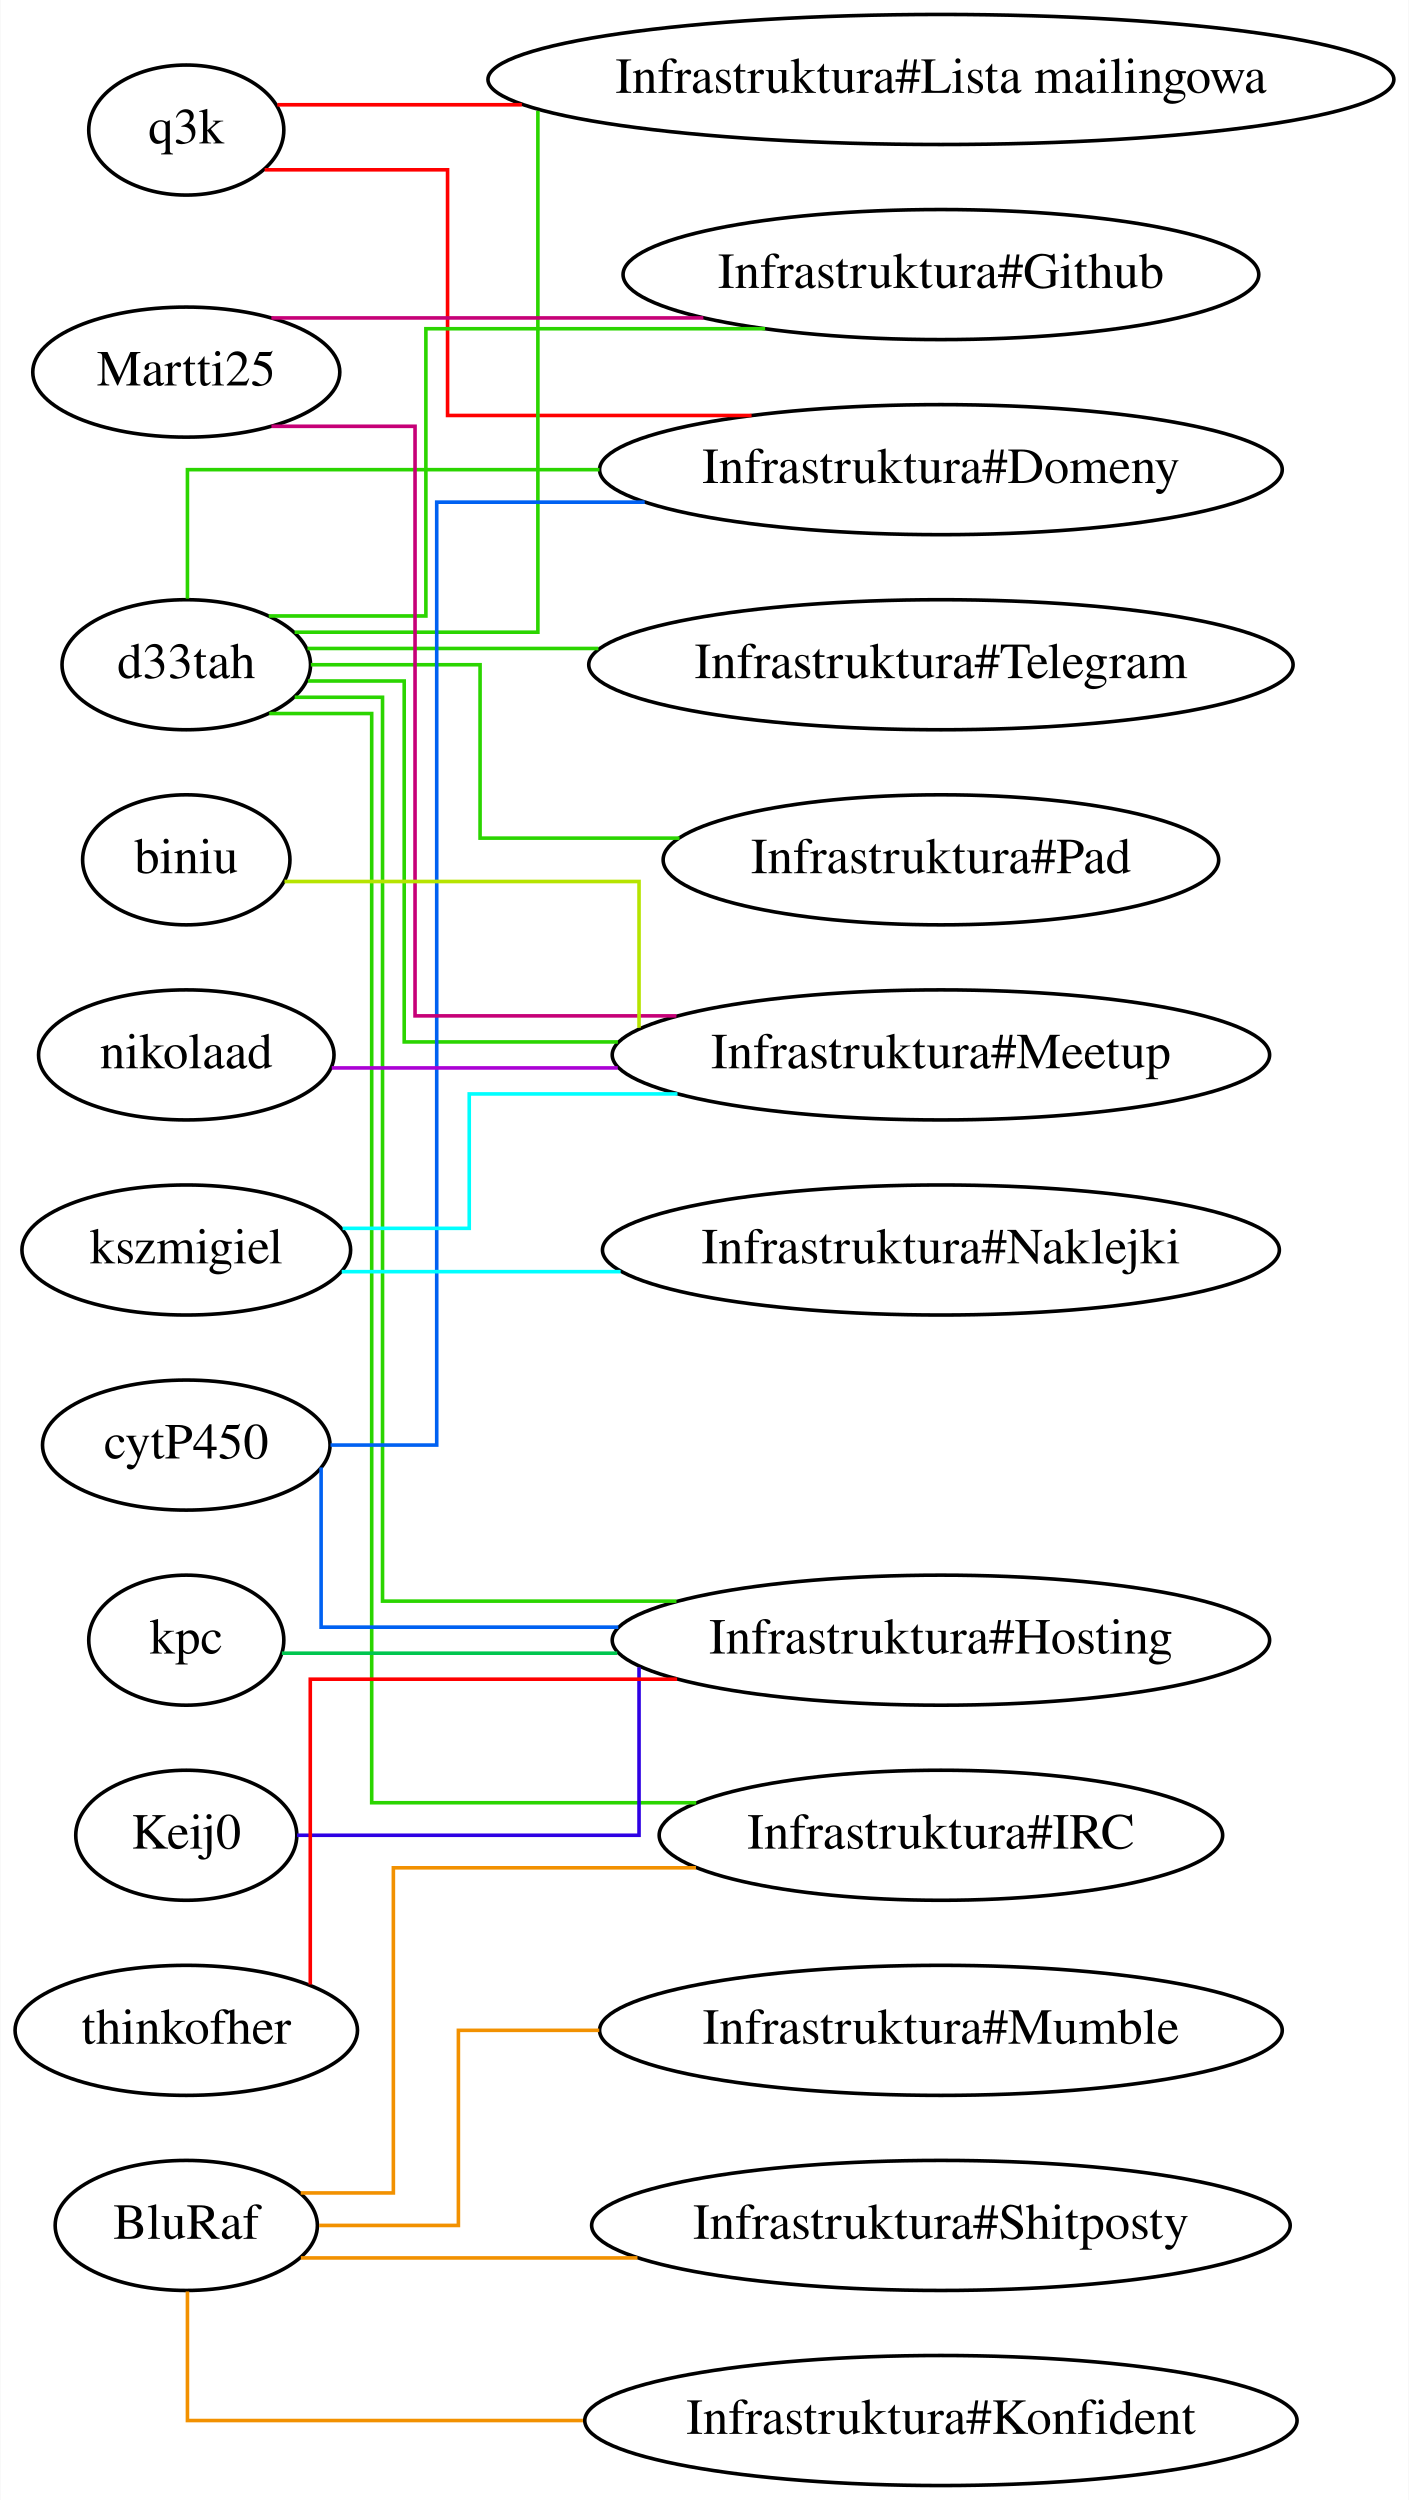
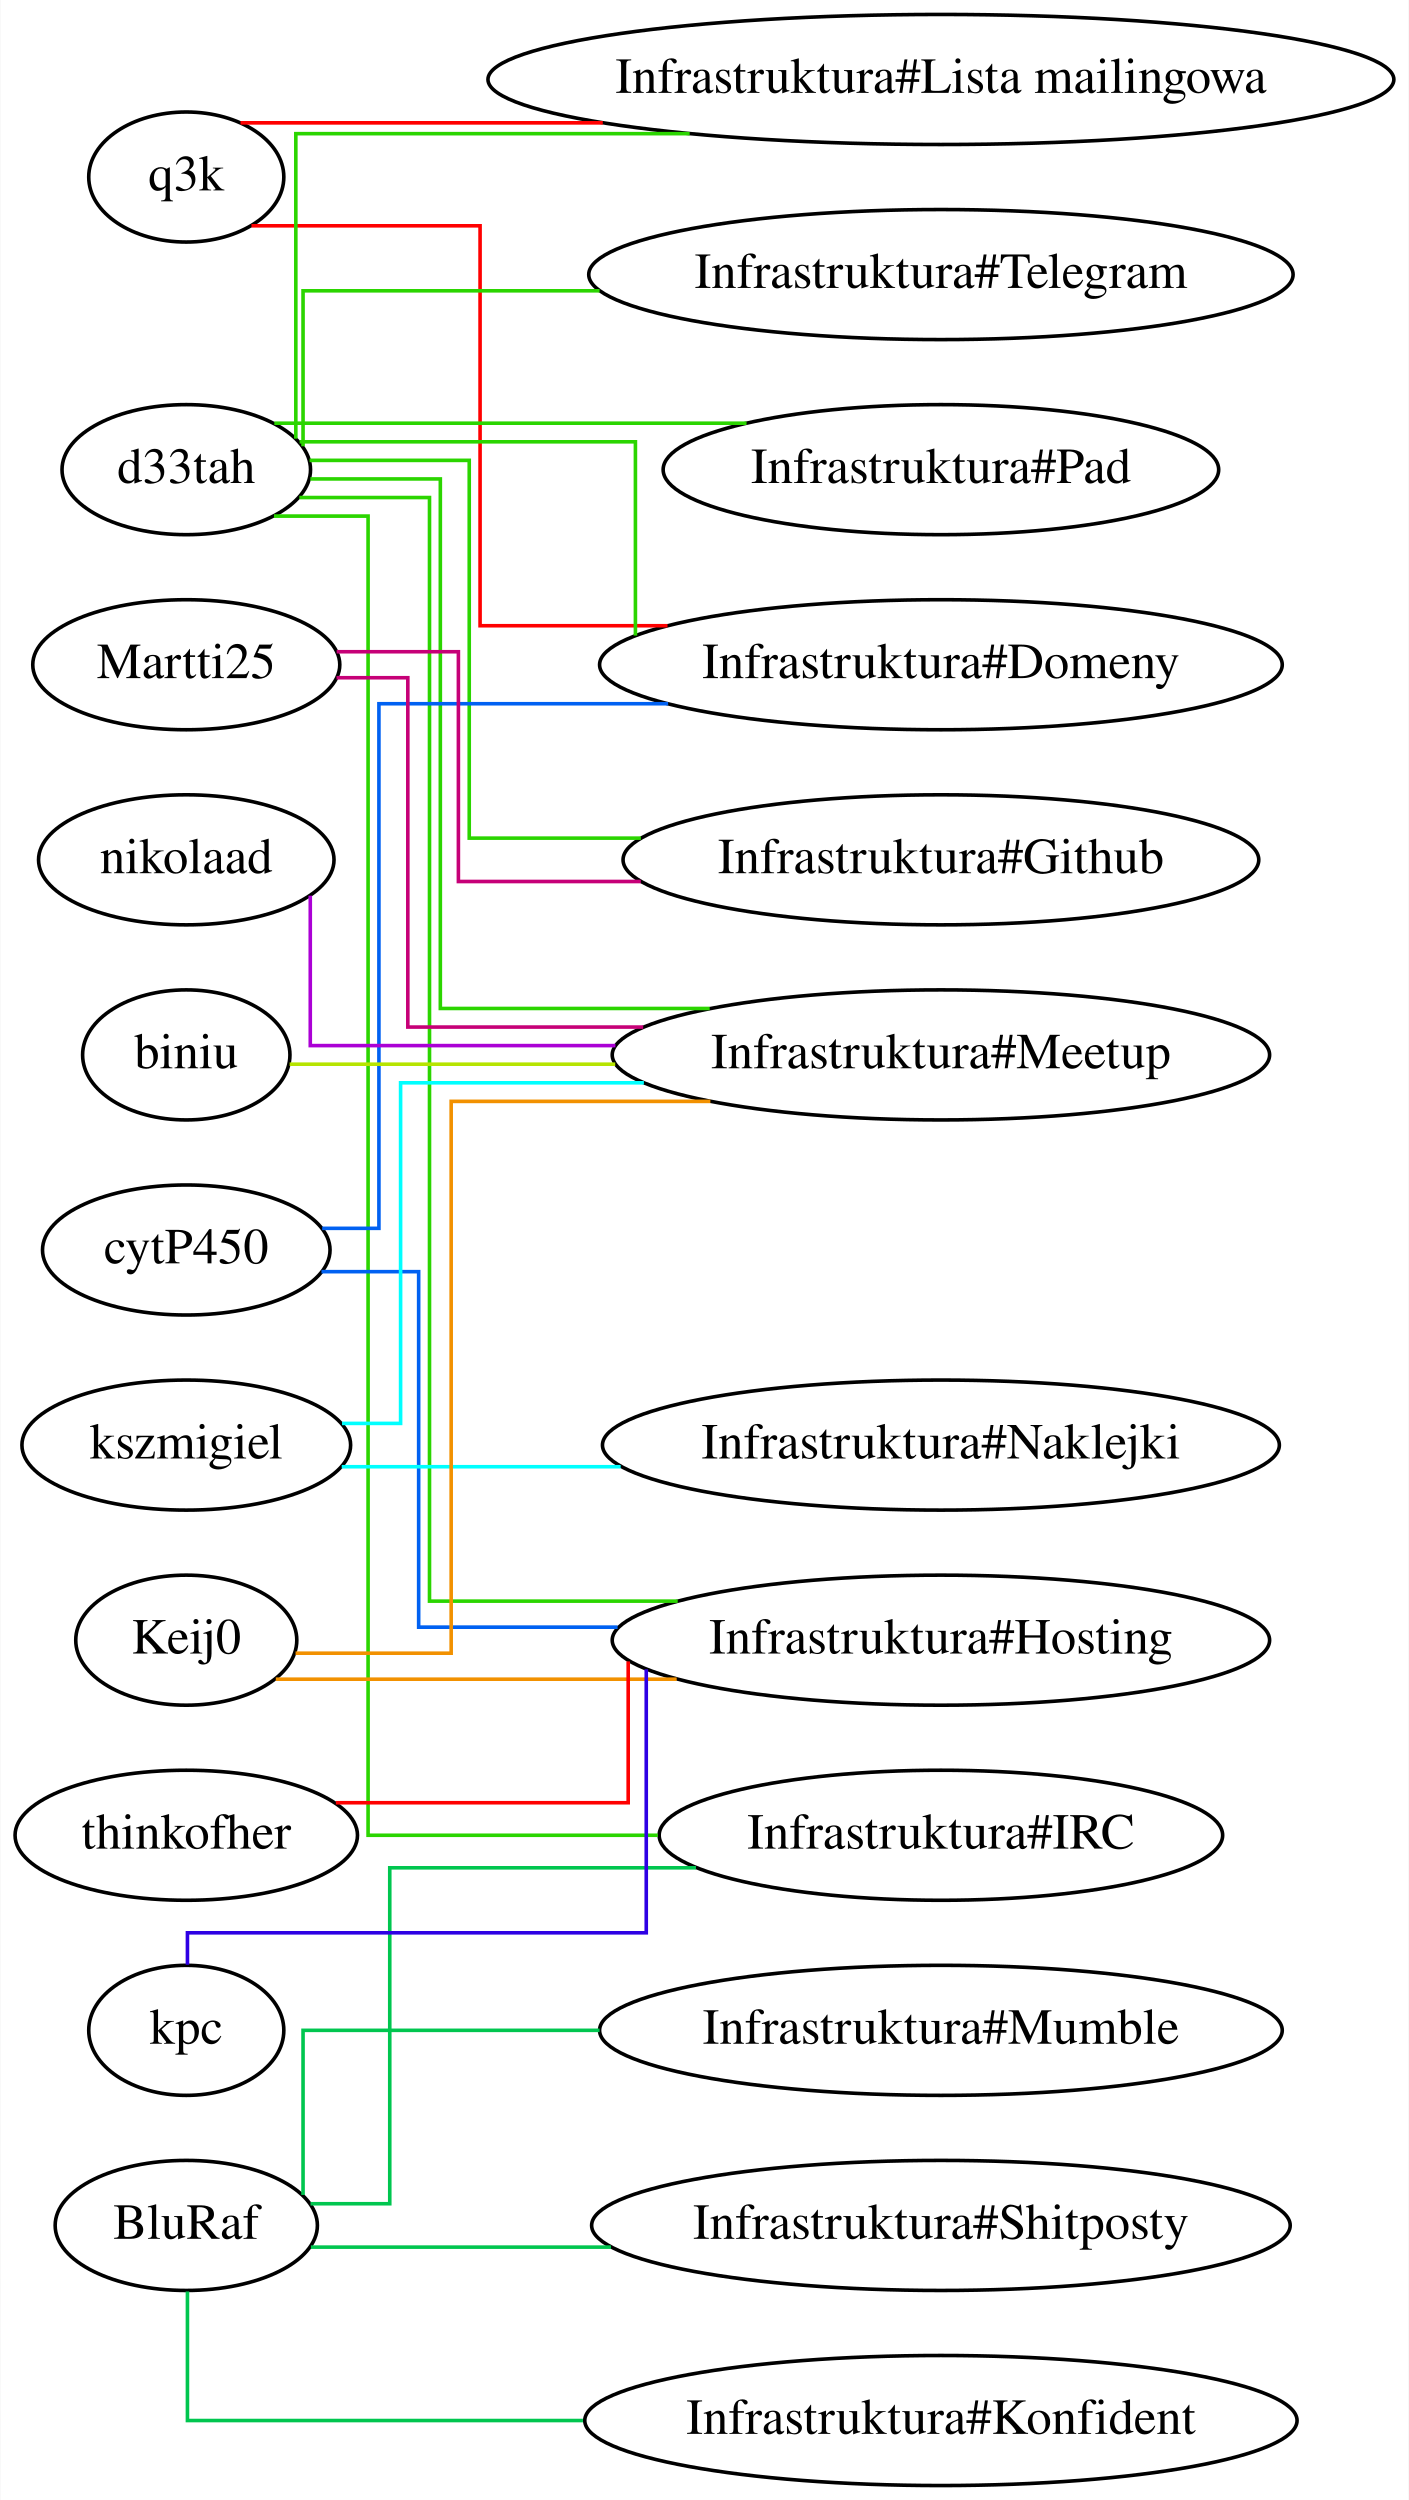
<svg xmlns="http://www.w3.org/2000/svg" width="390pt" height="692pt" viewBox="0.00 0.00 389.77 692.00">
  <g id="graph0" class="graph" transform="scale(1 1) rotate(0) translate(4 688)">
    <polygon fill="#ffffff" stroke="transparent" points="-4,4 -4,-688 385.769,-688 385.769,4 -4,4" />
    <g id="node1" class="node">
-       <ellipse fill="none" stroke="#000000" cx="47.446" cy="-652" rx="27" ry="18" />
-       <text text-anchor="middle" x="47.446" y="-648.3" font-family="Times,serif" font-size="14.00" fill="#000000">q3k</text>
+       <ellipse fill="none" stroke="#000000" cx="47.446" cy="-639" rx="27" ry="18" />
+       <text text-anchor="middle" x="47.446" y="-635.3" font-family="Times,serif" font-size="14.00" fill="#000000">q3k</text>
    </g>
    <g id="node2" class="node">
-       <ellipse fill="none" stroke="#000000" cx="256.33" cy="-558" rx="94.484" ry="18" />
-       <text text-anchor="middle" x="256.33" y="-554.3" font-family="Times,serif" font-size="14.00" fill="#000000">Infrastruktura#Domeny</text>
+       <ellipse fill="none" stroke="#000000" cx="256.33" cy="-504" rx="94.484" ry="18" />
+       <text text-anchor="middle" x="256.33" y="-500.3" font-family="Times,serif" font-size="14.00" fill="#000000">Infrastruktura#Domeny</text>
    </g>
    <g id="edge1" class="edge">
-       <path fill="none" stroke="#ff0000" d="M69.145,-641C90.449,-641 119.769,-641 119.769,-641 119.769,-641 119.769,-573 119.769,-573 119.769,-573 165.412,-573 203.923,-573" />
+       <path fill="none" stroke="#ff0000" d="M65.494,-625.5C89.453,-625.5 128.769,-625.5 128.769,-625.5 128.769,-625.5 128.769,-514.8 128.769,-514.8 128.769,-514.8 153.185,-514.8 180.653,-514.8" />
    </g>
    <g id="node3" class="node">
      <ellipse fill="none" stroke="#000000" cx="256.33" cy="-666" rx="125.378" ry="18" />
      <text text-anchor="middle" x="256.33" y="-662.3" font-family="Times,serif" font-size="14.00" fill="#000000">Infrastruktura#Lista mailingowa</text>
    </g>
    <g id="edge2" class="edge">
-       <path fill="none" stroke="#ff0000" d="M72.642,-659C90.112,-659 114.758,-659 140.34,-659" />
+       <path fill="none" stroke="#ff0000" d="M62.468,-654C83.703,-654 124.216,-654 162.738,-654" />
    </g>
    <g id="node4" class="node">
-       <ellipse fill="none" stroke="#000000" cx="47.446" cy="-504" rx="34.394" ry="18" />
-       <text text-anchor="middle" x="47.446" y="-500.3" font-family="Times,serif" font-size="14.00" fill="#000000">d33tah</text>
+       <ellipse fill="none" stroke="#000000" cx="47.446" cy="-558" rx="34.394" ry="18" />
+       <text text-anchor="middle" x="47.446" y="-554.3" font-family="Times,serif" font-size="14.00" fill="#000000">d33tah</text>
    </g>
    <g id="edge3" class="edge">
-       <path fill="none" stroke="#2bd500" d="M47.769,-522.282C47.769,-537.948 47.769,-558 47.769,-558 47.769,-558 106.631,-558 161.814,-558" />
+       <path fill="none" stroke="#2bd500" d="M78.818,-565.714C115.648,-565.714 171.769,-565.714 171.769,-565.714 171.769,-565.714 171.769,-528.797 171.769,-512.068" />
    </g>
    <g id="edge8" class="edge">
-       <path fill="none" stroke="#2bd500" d="M77.44,-513C106.036,-513 144.769,-513 144.769,-513 144.769,-513 144.769,-624.97 144.769,-657.336" />
+       <path fill="none" stroke="#2bd500" d="M77.769,-566.582C77.769,-589.606 77.769,-651 77.769,-651 77.769,-651 136.646,-651 186.783,-651" />
    </g>
    <g id="node5" class="node">
-       <ellipse fill="none" stroke="#000000" cx="256.33" cy="-612" rx="87.985" ry="18" />
-       <text text-anchor="middle" x="256.33" y="-608.3" font-family="Times,serif" font-size="14.00" fill="#000000">Infrastruktura#Github</text>
+       <ellipse fill="none" stroke="#000000" cx="256.33" cy="-450" rx="87.985" ry="18" />
+       <text text-anchor="middle" x="256.33" y="-446.3" font-family="Times,serif" font-size="14.00" fill="#000000">Infrastruktura#Github</text>
    </g>
    <g id="edge4" class="edge">
-       <path fill="none" stroke="#2bd500" d="M70.271,-517.5C89.456,-517.5 113.769,-517.5 113.769,-517.5 113.769,-517.5 113.769,-597 113.769,-597 113.769,-597 166.369,-597 207.668,-597" />
+       <path fill="none" stroke="#2bd500" d="M81.572,-560.571C102.678,-560.571 125.769,-560.571 125.769,-560.571 125.769,-560.571 125.769,-456 125.769,-456 125.769,-456 147.525,-456 173.274,-456" />
    </g>
    <g id="node6" class="node">
      <ellipse fill="none" stroke="#000000" cx="256.33" cy="-396" rx="90.984" ry="18" />
      <text text-anchor="middle" x="256.33" y="-392.3" font-family="Times,serif" font-size="14.00" fill="#000000">Infrastruktura#Meetup</text>
    </g>
    <g id="edge5" class="edge">
-       <path fill="none" stroke="#2bd500" d="M81.135,-499.5C94.953,-499.5 107.769,-499.5 107.769,-499.5 107.769,-499.5 107.769,-399.6 107.769,-399.6 107.769,-399.6 135.448,-399.6 166.911,-399.6" />
+       <path fill="none" stroke="#2bd500" d="M81.784,-555.429C99.635,-555.429 117.769,-555.429 117.769,-555.429 117.769,-555.429 117.769,-408.857 117.769,-408.857 117.769,-408.857 156.017,-408.857 192.323,-408.857" />
    </g>
    <g id="node7" class="node">
-       <ellipse fill="none" stroke="#000000" cx="256.33" cy="-504" rx="97.483" ry="18" />
-       <text text-anchor="middle" x="256.33" y="-500.3" font-family="Times,serif" font-size="14.00" fill="#000000">Infrastruktura#Telegram</text>
+       <ellipse fill="none" stroke="#000000" cx="256.33" cy="-612" rx="97.483" ry="18" />
+       <text text-anchor="middle" x="256.33" y="-608.3" font-family="Times,serif" font-size="14.00" fill="#000000">Infrastruktura#Telegram</text>
    </g>
    <g id="edge6" class="edge">
-       <path fill="none" stroke="#2bd500" d="M81.007,-508.5C102.919,-508.5 132.712,-508.5 161.519,-508.5" />
+       <path fill="none" stroke="#2bd500" d="M79.769,-564.471C79.769,-577.889 79.769,-607.5 79.769,-607.5 79.769,-607.5 119.868,-607.5 161.847,-607.5" />
    </g>
    <g id="node8" class="node">
      <ellipse fill="none" stroke="#000000" cx="256.33" cy="-180" rx="77.986" ry="18" />
      <text text-anchor="middle" x="256.33" y="-176.3" font-family="Times,serif" font-size="14.00" fill="#000000">Infrastruktura#IRC</text>
    </g>
    <g id="edge7" class="edge">
-       <path fill="none" stroke="#2bd500" d="M70.406,-490.5C84.071,-490.5 98.769,-490.5 98.769,-490.5 98.769,-490.5 98.769,-189 98.769,-189 98.769,-189 145.892,-189 188.596,-189" />
+       <path fill="none" stroke="#2bd500" d="M71.723,-545.143C84.592,-545.143 97.769,-545.143 97.769,-545.143 97.769,-545.143 97.769,-180 97.769,-180 97.769,-180 138.031,-180 177.979,-180" />
    </g>
    <g id="node9" class="node">
-       <ellipse fill="none" stroke="#000000" cx="256.33" cy="-450" rx="76.887" ry="18" />
-       <text text-anchor="middle" x="256.33" y="-446.3" font-family="Times,serif" font-size="14.00" fill="#000000">Infrastruktura#Pad</text>
+       <ellipse fill="none" stroke="#000000" cx="256.33" cy="-558" rx="76.887" ry="18" />
+       <text text-anchor="middle" x="256.33" y="-554.3" font-family="Times,serif" font-size="14.00" fill="#000000">Infrastruktura#Pad</text>
    </g>
    <g id="edge9" class="edge">
-       <path fill="none" stroke="#2bd500" d="M81.934,-504C104.099,-504 128.769,-504 128.769,-504 128.769,-504 128.769,-456 128.769,-456 128.769,-456 155.187,-456 183.978,-456" />
+       <path fill="none" stroke="#2bd500" d="M71.816,-570.857C103.672,-570.857 160.364,-570.857 202.529,-570.857" />
    </g>
    <g id="node10" class="node">
      <ellipse fill="none" stroke="#000000" cx="256.33" cy="-234" rx="90.984" ry="18" />
      <text text-anchor="middle" x="256.33" y="-230.3" font-family="Times,serif" font-size="14.00" fill="#000000">Infrastruktura#Hosting</text>
    </g>
    <g id="edge10" class="edge">
-       <path fill="none" stroke="#2bd500" d="M77.468,-495C90.031,-495 101.769,-495 101.769,-495 101.769,-495 101.769,-244.8 101.769,-244.8 101.769,-244.8 143.174,-244.8 183.124,-244.8" />
+       <path fill="none" stroke="#2bd500" d="M78.742,-550.286C96.324,-550.286 114.769,-550.286 114.769,-550.286 114.769,-550.286 114.769,-244.8 114.769,-244.8 114.769,-244.8 148.791,-244.8 183.476,-244.8" />
    </g>
    <g id="node11" class="node">
-       <ellipse fill="none" stroke="#000000" cx="47.446" cy="-288" rx="39.794" ry="18" />
-       <text text-anchor="middle" x="47.446" y="-284.3" font-family="Times,serif" font-size="14.00" fill="#000000">cytP450</text>
+       <ellipse fill="none" stroke="#000000" cx="47.446" cy="-342" rx="39.794" ry="18" />
+       <text text-anchor="middle" x="47.446" y="-338.3" font-family="Times,serif" font-size="14.00" fill="#000000">cytP450</text>
    </g>
    <g id="edge11" class="edge">
-       <path fill="none" stroke="#0061f2" d="M87.37,-288C102.78,-288 116.769,-288 116.769,-288 116.769,-288 116.769,-549 116.769,-549 116.769,-549 143.961,-549 174.34,-549" />
+       <path fill="none" stroke="#0061f2" d="M85.059,-348C93.883,-348 100.769,-348 100.769,-348 100.769,-348 100.769,-493.2 100.769,-493.2 100.769,-493.2 141.194,-493.2 180.828,-493.2" />
    </g>
    <g id="edge12" class="edge">
-       <path fill="none" stroke="#0061f2" d="M84.769,-281.82C84.769,-268.362 84.769,-237.6 84.769,-237.6 84.769,-237.6 125.346,-237.6 167.032,-237.6" />
+       <path fill="none" stroke="#0061f2" d="M84.863,-336C99.014,-336 111.769,-336 111.769,-336 111.769,-336 111.769,-237.6 111.769,-237.6 111.769,-237.6 137.26,-237.6 166.834,-237.6" />
    </g>
    <g id="node12" class="node">
-       <ellipse fill="none" stroke="#000000" cx="47.446" cy="-585" rx="42.494" ry="18" />
-       <text text-anchor="middle" x="47.446" y="-581.3" font-family="Times,serif" font-size="14.00" fill="#000000">Martti25</text>
+       <ellipse fill="none" stroke="#000000" cx="47.446" cy="-504" rx="42.494" ry="18" />
+       <text text-anchor="middle" x="47.446" y="-500.3" font-family="Times,serif" font-size="14.00" fill="#000000">Martti25</text>
    </g>
    <g id="edge13" class="edge">
-       <path fill="none" stroke="#c60077" d="M71.001,-600C99.809,-600 149.773,-600 190.567,-600" />
+       <path fill="none" stroke="#c60077" d="M89.073,-507.6C106.493,-507.6 122.769,-507.6 122.769,-507.6 122.769,-507.6 122.769,-444 122.769,-444 122.769,-444 146.102,-444 173.263,-444" />
    </g>
    <g id="edge14" class="edge">
-       <path fill="none" stroke="#c60077" d="M71.025,-570C89.029,-570 110.769,-570 110.769,-570 110.769,-570 110.769,-406.8 110.769,-406.8 110.769,-406.8 146.876,-406.8 183.123,-406.8" />
+       <path fill="none" stroke="#c60077" d="M89.029,-500.4C99.965,-500.4 108.769,-500.4 108.769,-500.4 108.769,-500.4 108.769,-403.714 108.769,-403.714 108.769,-403.714 140.121,-403.714 173.921,-403.714" />
    </g>
    <g id="node13" class="node">
-       <ellipse fill="none" stroke="#000000" cx="47.446" cy="-450" rx="28.695" ry="18" />
-       <text text-anchor="middle" x="47.446" y="-446.3" font-family="Times,serif" font-size="14.00" fill="#000000">biniu</text>
+       <ellipse fill="none" stroke="#000000" cx="47.446" cy="-396" rx="28.695" ry="18" />
+       <text text-anchor="middle" x="47.446" y="-392.3" font-family="Times,serif" font-size="14.00" fill="#000000">biniu</text>
    </g>
    <g id="edge15" class="edge">
-       <path fill="none" stroke="#b6e400" d="M74.639,-444C111.498,-444 172.769,-444 172.769,-444 172.769,-444 172.769,-417 172.769,-403.5" />
+       <path fill="none" stroke="#b6e400" d="M76.052,-393.429C99.405,-393.429 133.732,-393.429 166.183,-393.429" />
    </g>
    <g id="node14" class="node">
-       <ellipse fill="none" stroke="#000000" cx="47.446" cy="-342" rx="45.492" ry="18" />
-       <text text-anchor="middle" x="47.446" y="-338.3" font-family="Times,serif" font-size="14.00" fill="#000000">kszmigiel</text>
+       <ellipse fill="none" stroke="#000000" cx="47.446" cy="-288" rx="45.492" ry="18" />
+       <text text-anchor="middle" x="47.446" y="-284.3" font-family="Times,serif" font-size="14.00" fill="#000000">kszmigiel</text>
    </g>
    <g id="edge16" class="edge">
-       <path fill="none" stroke="#00ffff" d="M90.731,-348C108.845,-348 125.769,-348 125.769,-348 125.769,-348 125.769,-385.2 125.769,-385.2 125.769,-385.2 153.509,-385.2 183.415,-385.2" />
+       <path fill="none" stroke="#00ffff" d="M90.559,-294C99.759,-294 106.769,-294 106.769,-294 106.769,-294 106.769,-388.286 106.769,-388.286 106.769,-388.286 139.359,-388.286 174.112,-388.286" />
    </g>
    <g id="node15" class="node">
-       <ellipse fill="none" stroke="#000000" cx="256.33" cy="-342" rx="93.683" ry="18" />
-       <text text-anchor="middle" x="256.33" y="-338.3" font-family="Times,serif" font-size="14.00" fill="#000000">Infrastruktura#Naklejki</text>
+       <ellipse fill="none" stroke="#000000" cx="256.33" cy="-288" rx="93.683" ry="18" />
+       <text text-anchor="middle" x="256.33" y="-284.3" font-family="Times,serif" font-size="14.00" fill="#000000">Infrastruktura#Naklejki</text>
    </g>
    <g id="edge17" class="edge">
-       <path fill="none" stroke="#00ffff" d="M90.474,-336C112.807,-336 140.951,-336 167.682,-336" />
+       <path fill="none" stroke="#00ffff" d="M90.474,-282C112.807,-282 140.951,-282 167.682,-282" />
    </g>
    <g id="node16" class="node">
-       <ellipse fill="none" stroke="#000000" cx="47.446" cy="-396" rx="40.893" ry="18" />
-       <text text-anchor="middle" x="47.446" y="-392.3" font-family="Times,serif" font-size="14.00" fill="#000000">nikolaad</text>
+       <ellipse fill="none" stroke="#000000" cx="47.446" cy="-450" rx="40.893" ry="18" />
+       <text text-anchor="middle" x="47.446" y="-446.3" font-family="Times,serif" font-size="14.00" fill="#000000">nikolaad</text>
    </g>
    <g id="edge18" class="edge">
-       <path fill="none" stroke="#ab00d5" d="M87.721,-392.4C110.246,-392.4 139.273,-392.4 166.873,-392.4" />
+       <path fill="none" stroke="#ab00d5" d="M81.769,-440.084C81.769,-425.139 81.769,-398.571 81.769,-398.571 81.769,-398.571 123.555,-398.571 166.238,-398.571" />
    </g>
    <g id="node17" class="node">
+       <ellipse fill="none" stroke="#000000" cx="47.446" cy="-234" rx="30.595" ry="18" />
+       <text text-anchor="middle" x="47.446" y="-230.3" font-family="Times,serif" font-size="14.00" fill="#000000">Keij0</text>
+     </g>
+     <g id="edge19" class="edge">
+       <path fill="none" stroke="#f29100" d="M77.693,-230.4C97.89,-230.4 120.769,-230.4 120.769,-230.4 120.769,-230.4 120.769,-383.143 120.769,-383.143 120.769,-383.143 157.359,-383.143 192.519,-383.143" />
+     </g>
+     <g id="edge20" class="edge">
+       <path fill="none" stroke="#f29100" d="M72.228,-223.2C99.461,-223.2 144.485,-223.2 183.19,-223.2" />
+     </g>
+     <g id="node18" class="node">
      <ellipse fill="none" stroke="#000000" cx="47.446" cy="-72" rx="36.294" ry="18" />
      <text text-anchor="middle" x="47.446" y="-68.3" font-family="Times,serif" font-size="14.00" fill="#000000">BluRaf</text>
    </g>
-     <g id="edge20" class="edge">
-       <path fill="none" stroke="#f29100" d="M79.126,-81C92.383,-81 104.769,-81 104.769,-81 104.769,-81 104.769,-171 104.769,-171 104.769,-171 148.175,-171 188.529,-171" />
+     <g id="edge22" class="edge">
+       <path fill="none" stroke="#00c64f" d="M81.832,-78C93.558,-78 103.769,-78 103.769,-78 103.769,-78 103.769,-171 103.769,-171 103.769,-171 147.781,-171 188.526,-171" />
    </g>
-     <g id="node18" class="node">
+     <g id="node19" class="node">
      <ellipse fill="none" stroke="#000000" cx="256.33" cy="-126" rx="94.484" ry="18" />
      <text text-anchor="middle" x="256.33" y="-122.3" font-family="Times,serif" font-size="14.00" fill="#000000">Infrastruktura#Mumble</text>
    </g>
-     <g id="edge19" class="edge">
-       <path fill="none" stroke="#f29100" d="M84.225,-72C103.345,-72 122.769,-72 122.769,-72 122.769,-72 122.769,-126 122.769,-126 122.769,-126 139.832,-126 161.76,-126" />
+     <g id="edge21" class="edge">
+       <path fill="none" stroke="#00c64f" d="M79.769,-80.438C79.769,-95.625 79.769,-126 79.769,-126 79.769,-126 119.868,-126 161.847,-126" />
    </g>
-     <g id="node19" class="node">
+     <g id="node20" class="node">
      <ellipse fill="none" stroke="#000000" cx="256.33" cy="-72" rx="96.683" ry="18" />
      <text text-anchor="middle" x="256.33" y="-68.3" font-family="Times,serif" font-size="14.00" fill="#000000">Infrastruktura#Shitposty</text>
    </g>
-     <g id="edge21" class="edge">
-       <path fill="none" stroke="#f29100" d="M79.171,-63C103.937,-63 139.533,-63 172.331,-63" />
+     <g id="edge23" class="edge">
+       <path fill="none" stroke="#00c64f" d="M81.939,-66C104.651,-66 135.53,-66 164.995,-66" />
    </g>
-     <g id="node20" class="node">
+     <g id="node21" class="node">
      <ellipse fill="none" stroke="#000000" cx="256.33" cy="-18" rx="98.583" ry="18" />
      <text text-anchor="middle" x="256.33" y="-14.3" font-family="Times,serif" font-size="14.00" fill="#000000">Infrastruktura#Konfident</text>
    </g>
-     <g id="edge22" class="edge">
-       <path fill="none" stroke="#f29100" d="M47.769,-53.718C47.769,-38.052 47.769,-18 47.769,-18 47.769,-18 103.43,-18 157.242,-18" />
-     </g>
-     <g id="node21" class="node">
-       <ellipse fill="none" stroke="#000000" cx="47.446" cy="-234" rx="27" ry="18" />
-       <text text-anchor="middle" x="47.446" y="-230.3" font-family="Times,serif" font-size="14.00" fill="#000000">kpc</text>
-     </g>
-     <g id="edge23" class="edge">
-       <path fill="none" stroke="#00c64f" d="M73.901,-230.4C97.394,-230.4 133.119,-230.4 166.745,-230.4" />
+     <g id="edge24" class="edge">
+       <path fill="none" stroke="#00c64f" d="M47.769,-53.718C47.769,-38.052 47.769,-18 47.769,-18 47.769,-18 103.43,-18 157.242,-18" />
    </g>
    <g id="node22" class="node">
-       <ellipse fill="none" stroke="#000000" cx="47.446" cy="-180" rx="30.595" ry="18" />
-       <text text-anchor="middle" x="47.446" y="-176.3" font-family="Times,serif" font-size="14.00" fill="#000000">Keij0</text>
+       <ellipse fill="none" stroke="#000000" cx="47.446" cy="-126" rx="27" ry="18" />
+       <text text-anchor="middle" x="47.446" y="-122.3" font-family="Times,serif" font-size="14.00" fill="#000000">kpc</text>
    </g>
-     <g id="edge24" class="edge">
-       <path fill="none" stroke="#2e00e4" d="M78.103,-180C115.205,-180 172.769,-180 172.769,-180 172.769,-180 172.769,-211.654 172.769,-226.492" />
+     <g id="edge25" class="edge">
+       <path fill="none" stroke="#2e00e4" d="M47.769,-144.159C47.769,-149.043 47.769,-153 47.769,-153 47.769,-153 174.769,-153 174.769,-153 174.769,-153 174.769,-205.449 174.769,-225.937" />
    </g>
    <g id="node23" class="node">
-       <ellipse fill="none" stroke="#000000" cx="47.446" cy="-126" rx="47.392" ry="18" />
-       <text text-anchor="middle" x="47.446" y="-122.3" font-family="Times,serif" font-size="14.00" fill="#000000">thinkofher</text>
+       <ellipse fill="none" stroke="#000000" cx="47.446" cy="-180" rx="47.392" ry="18" />
+       <text text-anchor="middle" x="47.446" y="-176.3" font-family="Times,serif" font-size="14.00" fill="#000000">thinkofher</text>
    </g>
-     <g id="edge25" class="edge">
-       <path fill="none" stroke="#ff0000" d="M81.769,-138.707C81.769,-165.054 81.769,-223.2 81.769,-223.2 81.769,-223.2 135.478,-223.2 183.312,-223.2" />
+     <g id="edge26" class="edge">
+       <path fill="none" stroke="#ff0000" d="M88.859,-189C124.346,-189 169.769,-189 169.769,-189 169.769,-189 169.769,-215.919 169.769,-228.117" />
    </g>
  </g>
</svg>
